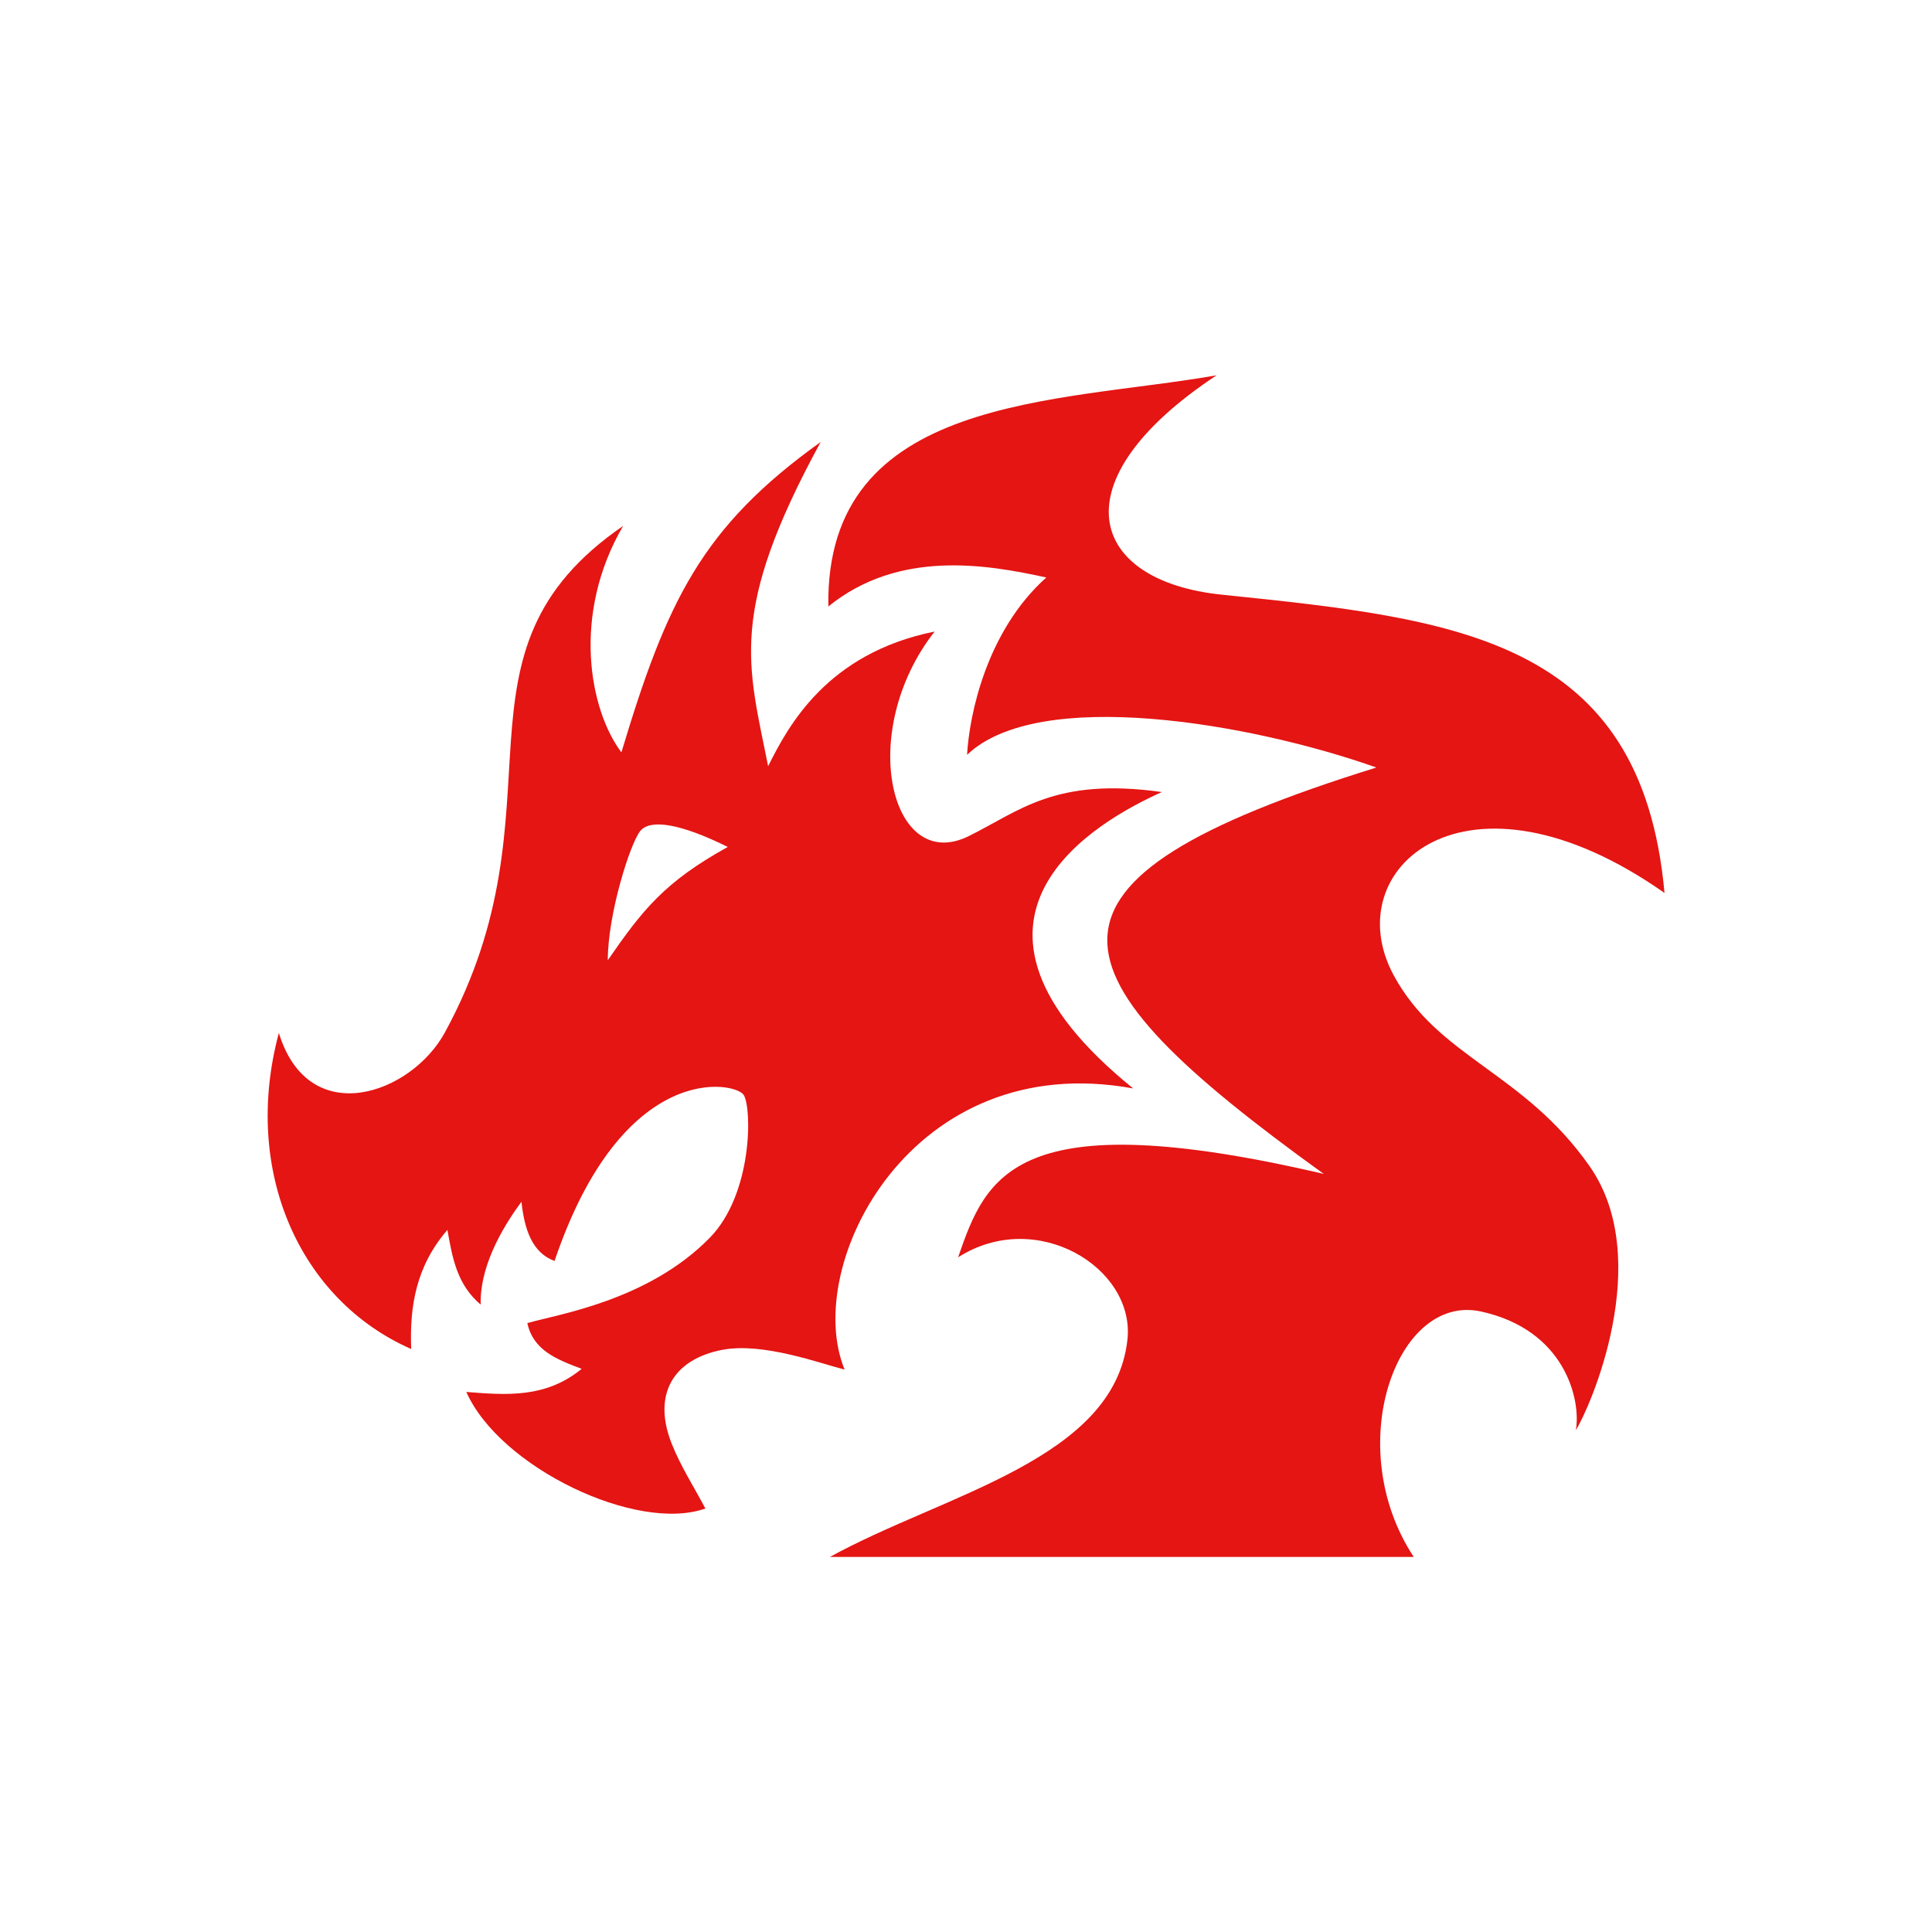
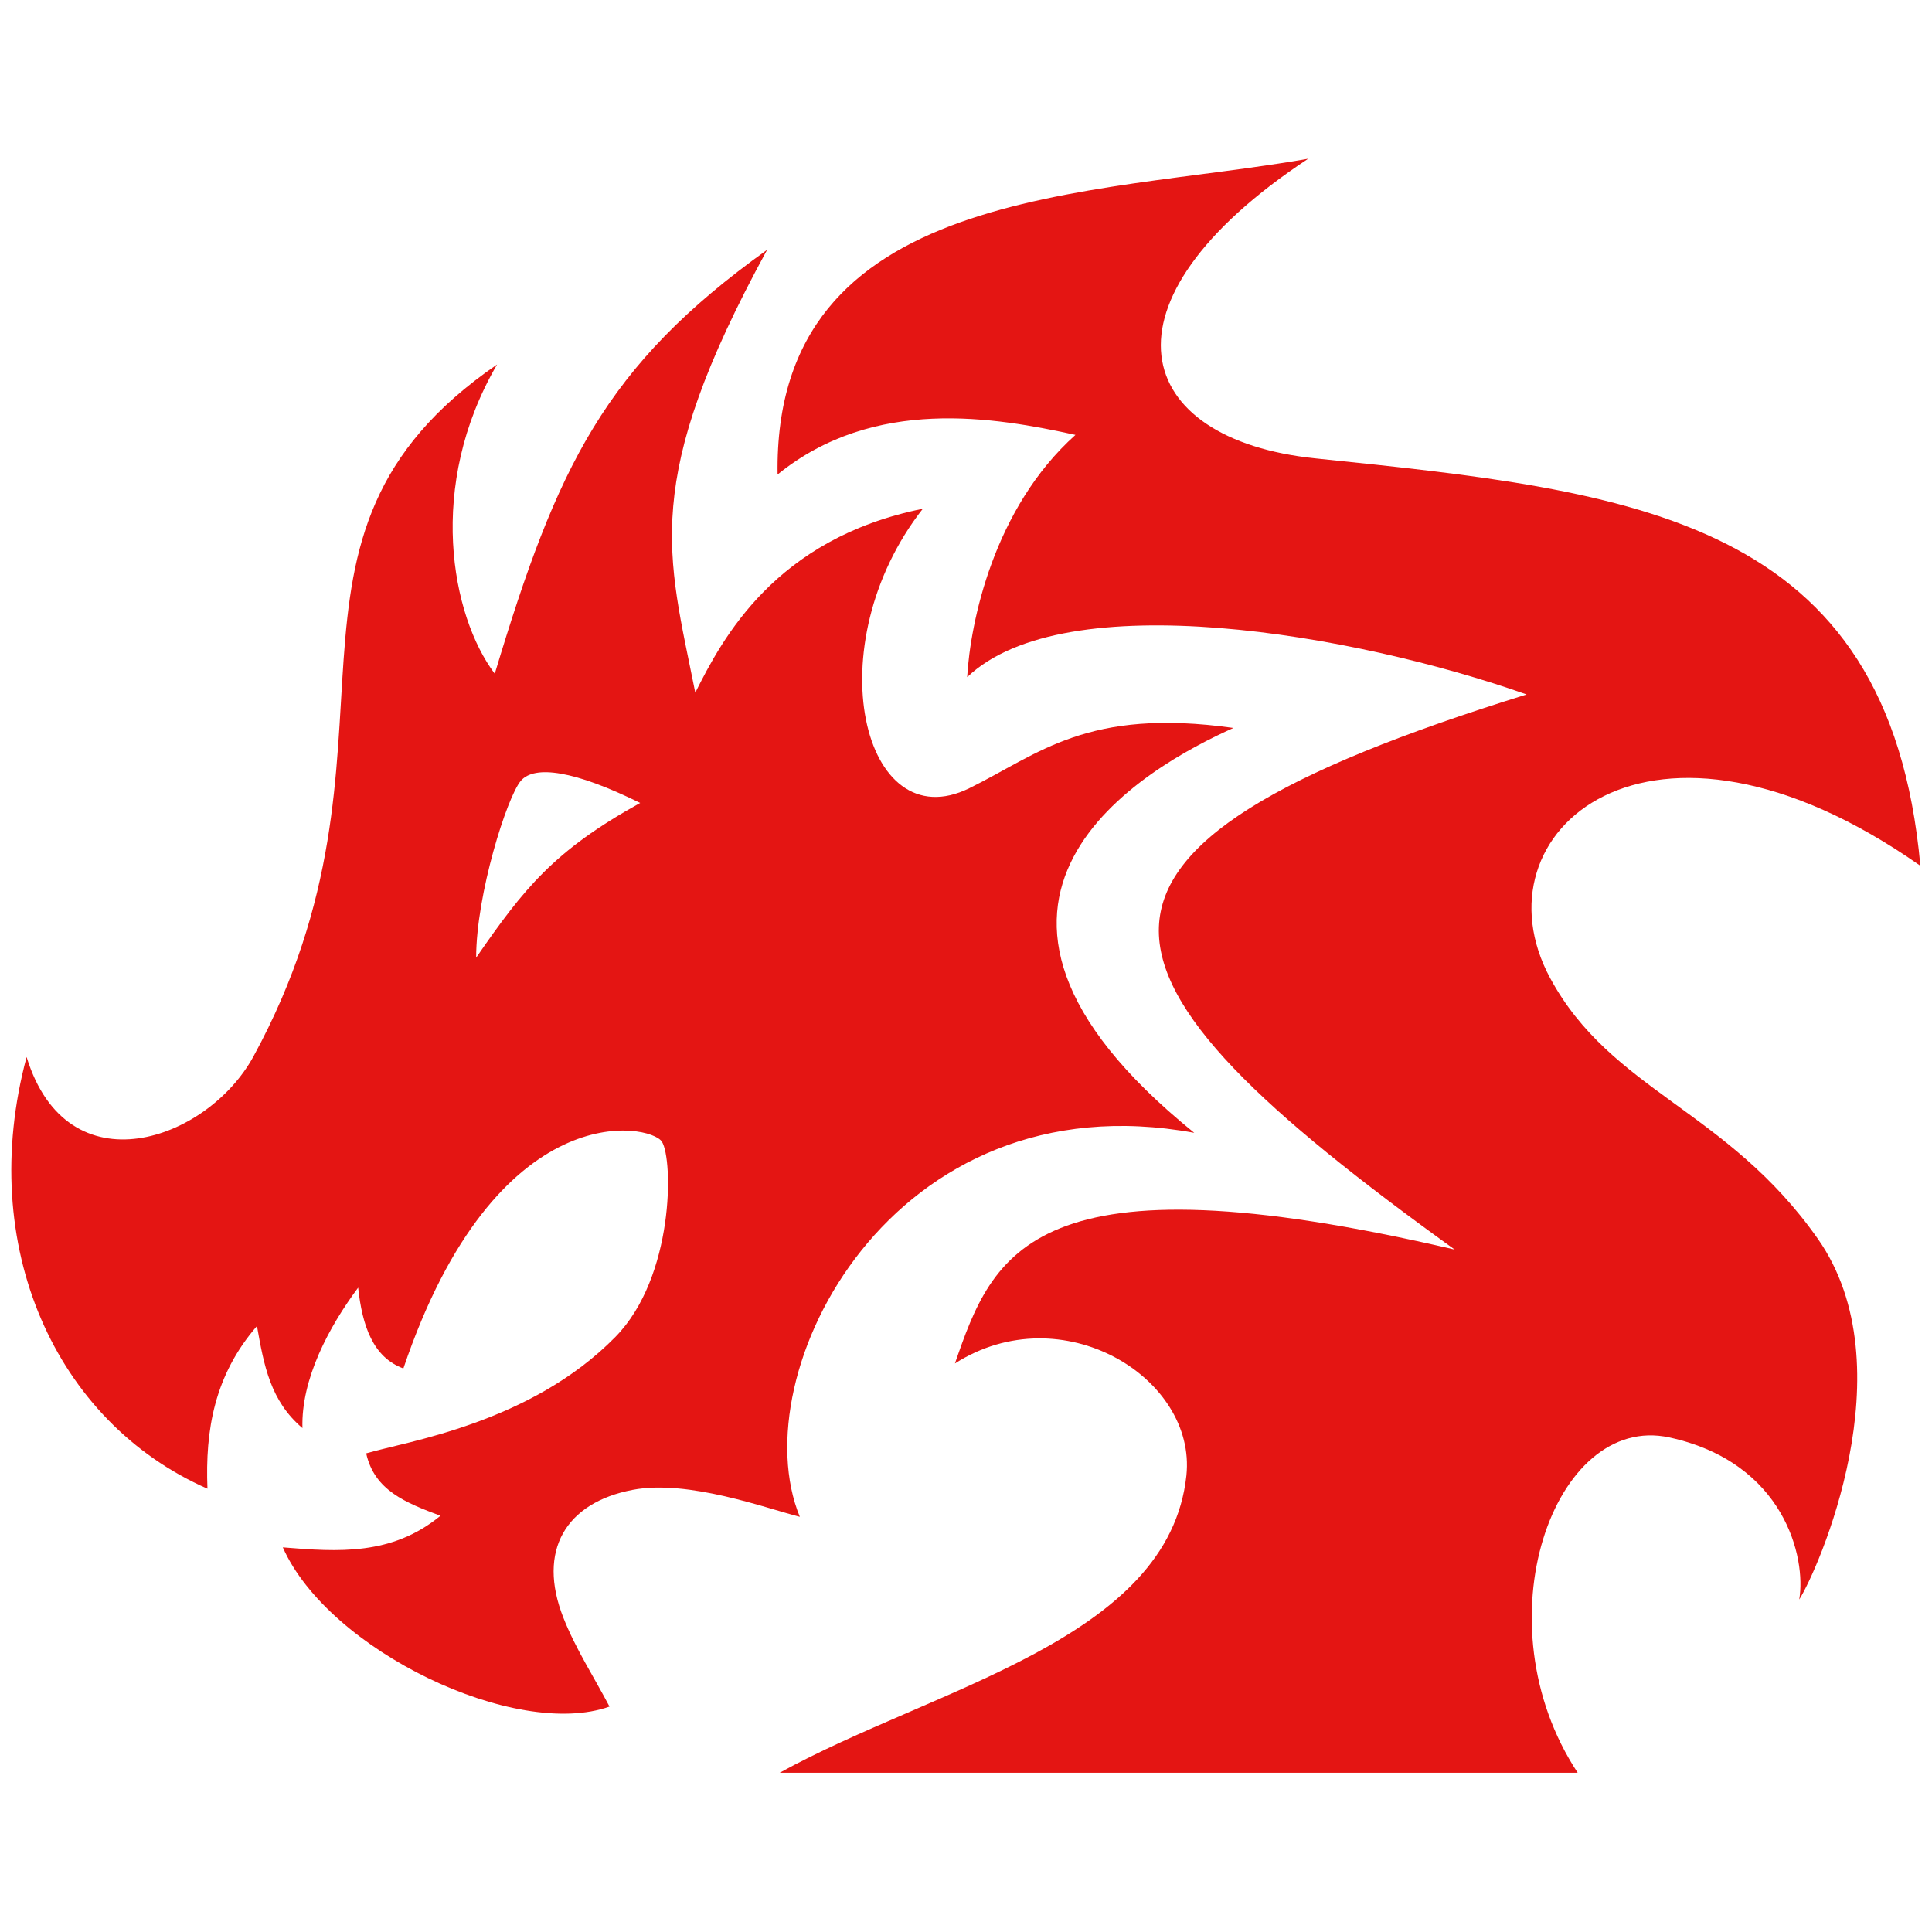
- <svg xmlns="http://www.w3.org/2000/svg" id="Calque_1" data-name="Calque 1" viewBox="0 0 512 512">
-   <defs>
-     <style>.cls-1{fill:#e41513;}</style>
+ <svg xmlns="http://www.w3.org/2000/svg" id="Calque_1" data-name="Calque 1" viewBox="0 0 512 512" version="1.1">
+   <defs id="defs4">
+     <style id="style2">.cls-1{fill:#e41513;}</style>
  </defs>
-   <path class="cls-1" d="M421.22,309c17.53,24.95-.08,64.51-3.6,70,1.39-8-2.81-26.59-25.2-31.45s-36.95,35.93-17.76,65.06H219.93c30.15-16.63,75.44-25.79,78.86-57.66,2-19-24.14-35-44.88-21.75,7.39-21.42,14.86-41.24,96.9-22.1-74.19-53.49-83.4-77.46,13.95-107.7-33.39-11.8-89.52-21.48-108.48-3.36.61-10.59,5.11-32.76,21-47-15.6-3.41-39-7.53-57.76,7.68-.89-56.14,60.88-53.86,102.88-61.26-42.33,28-34,54.47,1.35,58.13C385.8,164,435,169,441.11,236.64c-52.61-36.95-87-6.42-71.79,21.78C381.16,280.35,403.68,284,421.22,309Z" />
-   <path class="cls-1" d="M307.91,209.9c-28.41-4-37.76,5.08-51.23,11.7-20.59,10.13-29.82-27.6-9-54.23-28.65,5.78-38.87,25.2-44.12,35.68-5.37-27-10.68-40.8,13.93-85.92-31.51,22.58-40.74,42.08-52.81,82.25-8.46-11.22-13.26-36.48.45-60-49.2,33.79-14.4,73.92-47.23,134.23-8.93,16.42-36.09,26-44,.13-9.84,36.63,5.56,70.8,35.07,83.76-.45-11.35,1.32-22,9.6-31.56,1.35,7.65,2.6,14.53,8.82,19.8-.29-9.49,5.13-19.64,10.8-27.25.8,7.39,2.86,13.51,8.77,15.68,18.09-53.47,47.93-47.49,50.13-44s2.4,26.22-9,37.86c-16.44,16.8-40.62,20.32-48.34,22.61,1.58,7.2,7.7,9.6,14.4,12.11-9.44,7.76-19.8,7-30.57,6.13,8.86,20,45.16,37.37,63.35,30.89-3-5.7-6.58-11.22-8.94-17.22-5.16-13.07.47-22.36,13.44-24.83,10.8-2.05,25.9,3.6,32.4,5.23-11.4-27.67,17.75-85.3,76.48-74.5C244.28,243.11,291.34,217.34,307.91,209.9ZM161.07,254.47c0-12.3,6-31.2,8.66-34.31s10.42-2,23.14,4.29C176.18,233.7,170.37,241,161.07,254.47Z" />
+   <path class="cls-1" d="m 481.733,328.276 c 23.958,34.079 -0.109,88.114 -4.92,95.612 1.9,-10.927 -3.84,-36.319 -34.441,-42.957 -30.6,-6.638 -50.5,49.076 -24.273,88.865 H 206.629 c 41.206,-22.715 103.104,-35.226 107.778,-78.757 2.733,-25.952 -32.992,-47.806 -61.338,-29.708 10.1,-29.257 20.309,-56.329 132.434,-30.186 -101.396,-73.061 -113.983,-105.802 19.066,-147.106 -45.634,-16.117 -122.347,-29.339 -148.26,-4.589 0.834,-14.465 6.984,-44.747 28.701,-64.197 -21.321,-4.658 -53.301,-10.285 -78.941,10.49 -1.216,-76.681 83.205,-73.567 140.606,-83.674 -57.853,38.245 -46.468,74.4 1.845,79.399 84.804,8.755 152.046,15.585 160.396,107.974 -71.902,-50.47 -118.903,-8.769 -98.116,29.749 16.182,29.954 46.96,34.939 70.932,69.087 z" id="path8" style="stroke-width:1" />
+   <path class="cls-1" d="m 326.872,192.916 c -38.828,-5.464 -51.607,6.939 -70.016,15.981 -28.14,13.836 -40.755,-37.699 -12.3,-74.072 -39.156,7.895 -53.124,34.42 -60.299,48.735 C 176.917,146.681 169.66,127.832 203.295,66.203 160.23,97.044 147.615,123.679 131.119,178.547 119.557,163.222 112.996,128.719 131.734,96.594 64.492,142.747 112.053,197.56 67.185,279.937 54.98,302.365 17.86,315.45 7.05,280.115 -6.399,330.147 14.648,376.82 54.98,394.522 c -0.615,-15.503 1.804,-30.05 13.12,-43.107 1.845,10.449 3.553,19.846 12.054,27.045 -0.396,-12.962 7.011,-26.826 14.76,-37.22 1.093,10.094 3.909,18.453 11.986,21.417 24.724,-73.034 65.506,-64.866 68.513,-60.099 3.007,4.767 3.28,35.814 -12.3,51.713 -22.469,22.947 -55.516,27.755 -66.066,30.883 2.159,9.834 10.524,13.113 19.681,16.541 -12.902,10.599 -27.061,9.561 -41.78,8.373 12.109,27.318 61.72,51.043 86.581,42.192 -4.1,-7.786 -8.993,-15.325 -12.218,-23.521 -7.052,-17.852 0.642,-30.541 18.369,-33.915 14.76,-2.8 35.398,4.917 44.281,7.144 C 196.379,364.172 236.218,285.455 316.485,300.207 239.909,238.277 304.226,203.078 326.872,192.916 Z M 126.185,253.794 c 0,-16.8 8.2,-42.616 11.836,-46.864 3.635,-4.248 14.241,-2.732 31.626,5.86 -22.81,12.634 -30.751,22.605 -43.461,41.004 z" id="path10" style="stroke-width:1" />
</svg>
